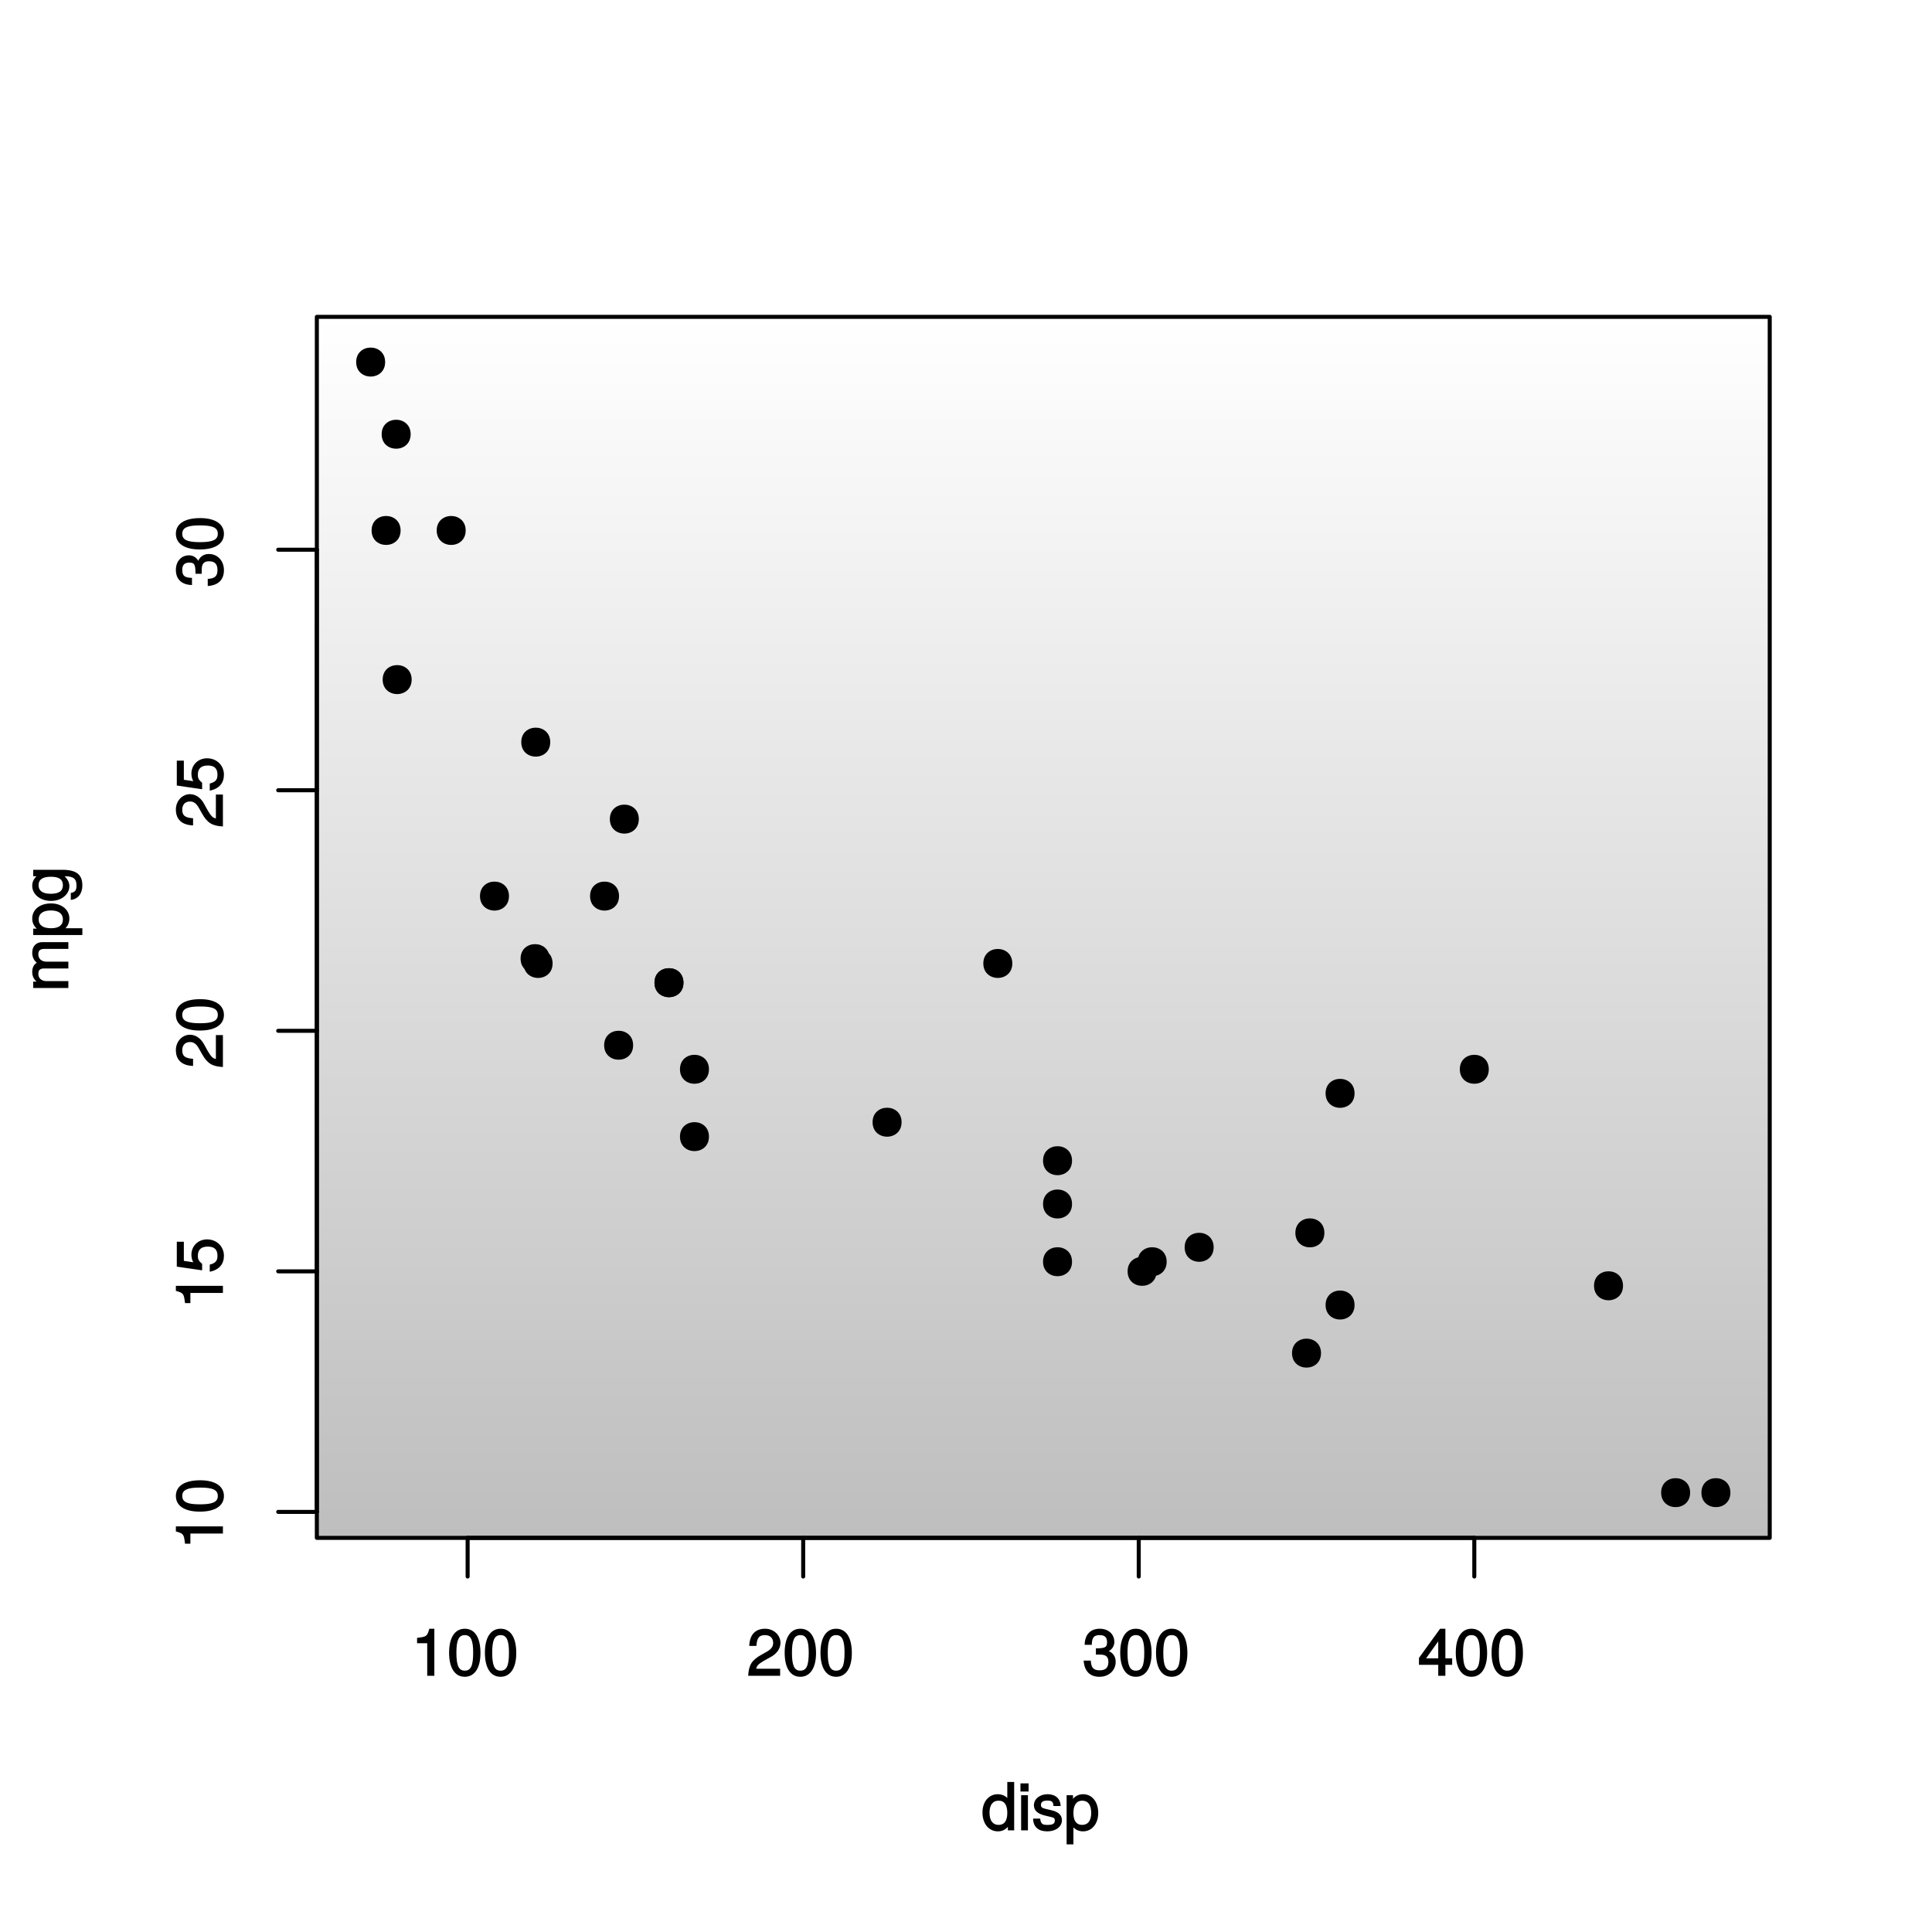
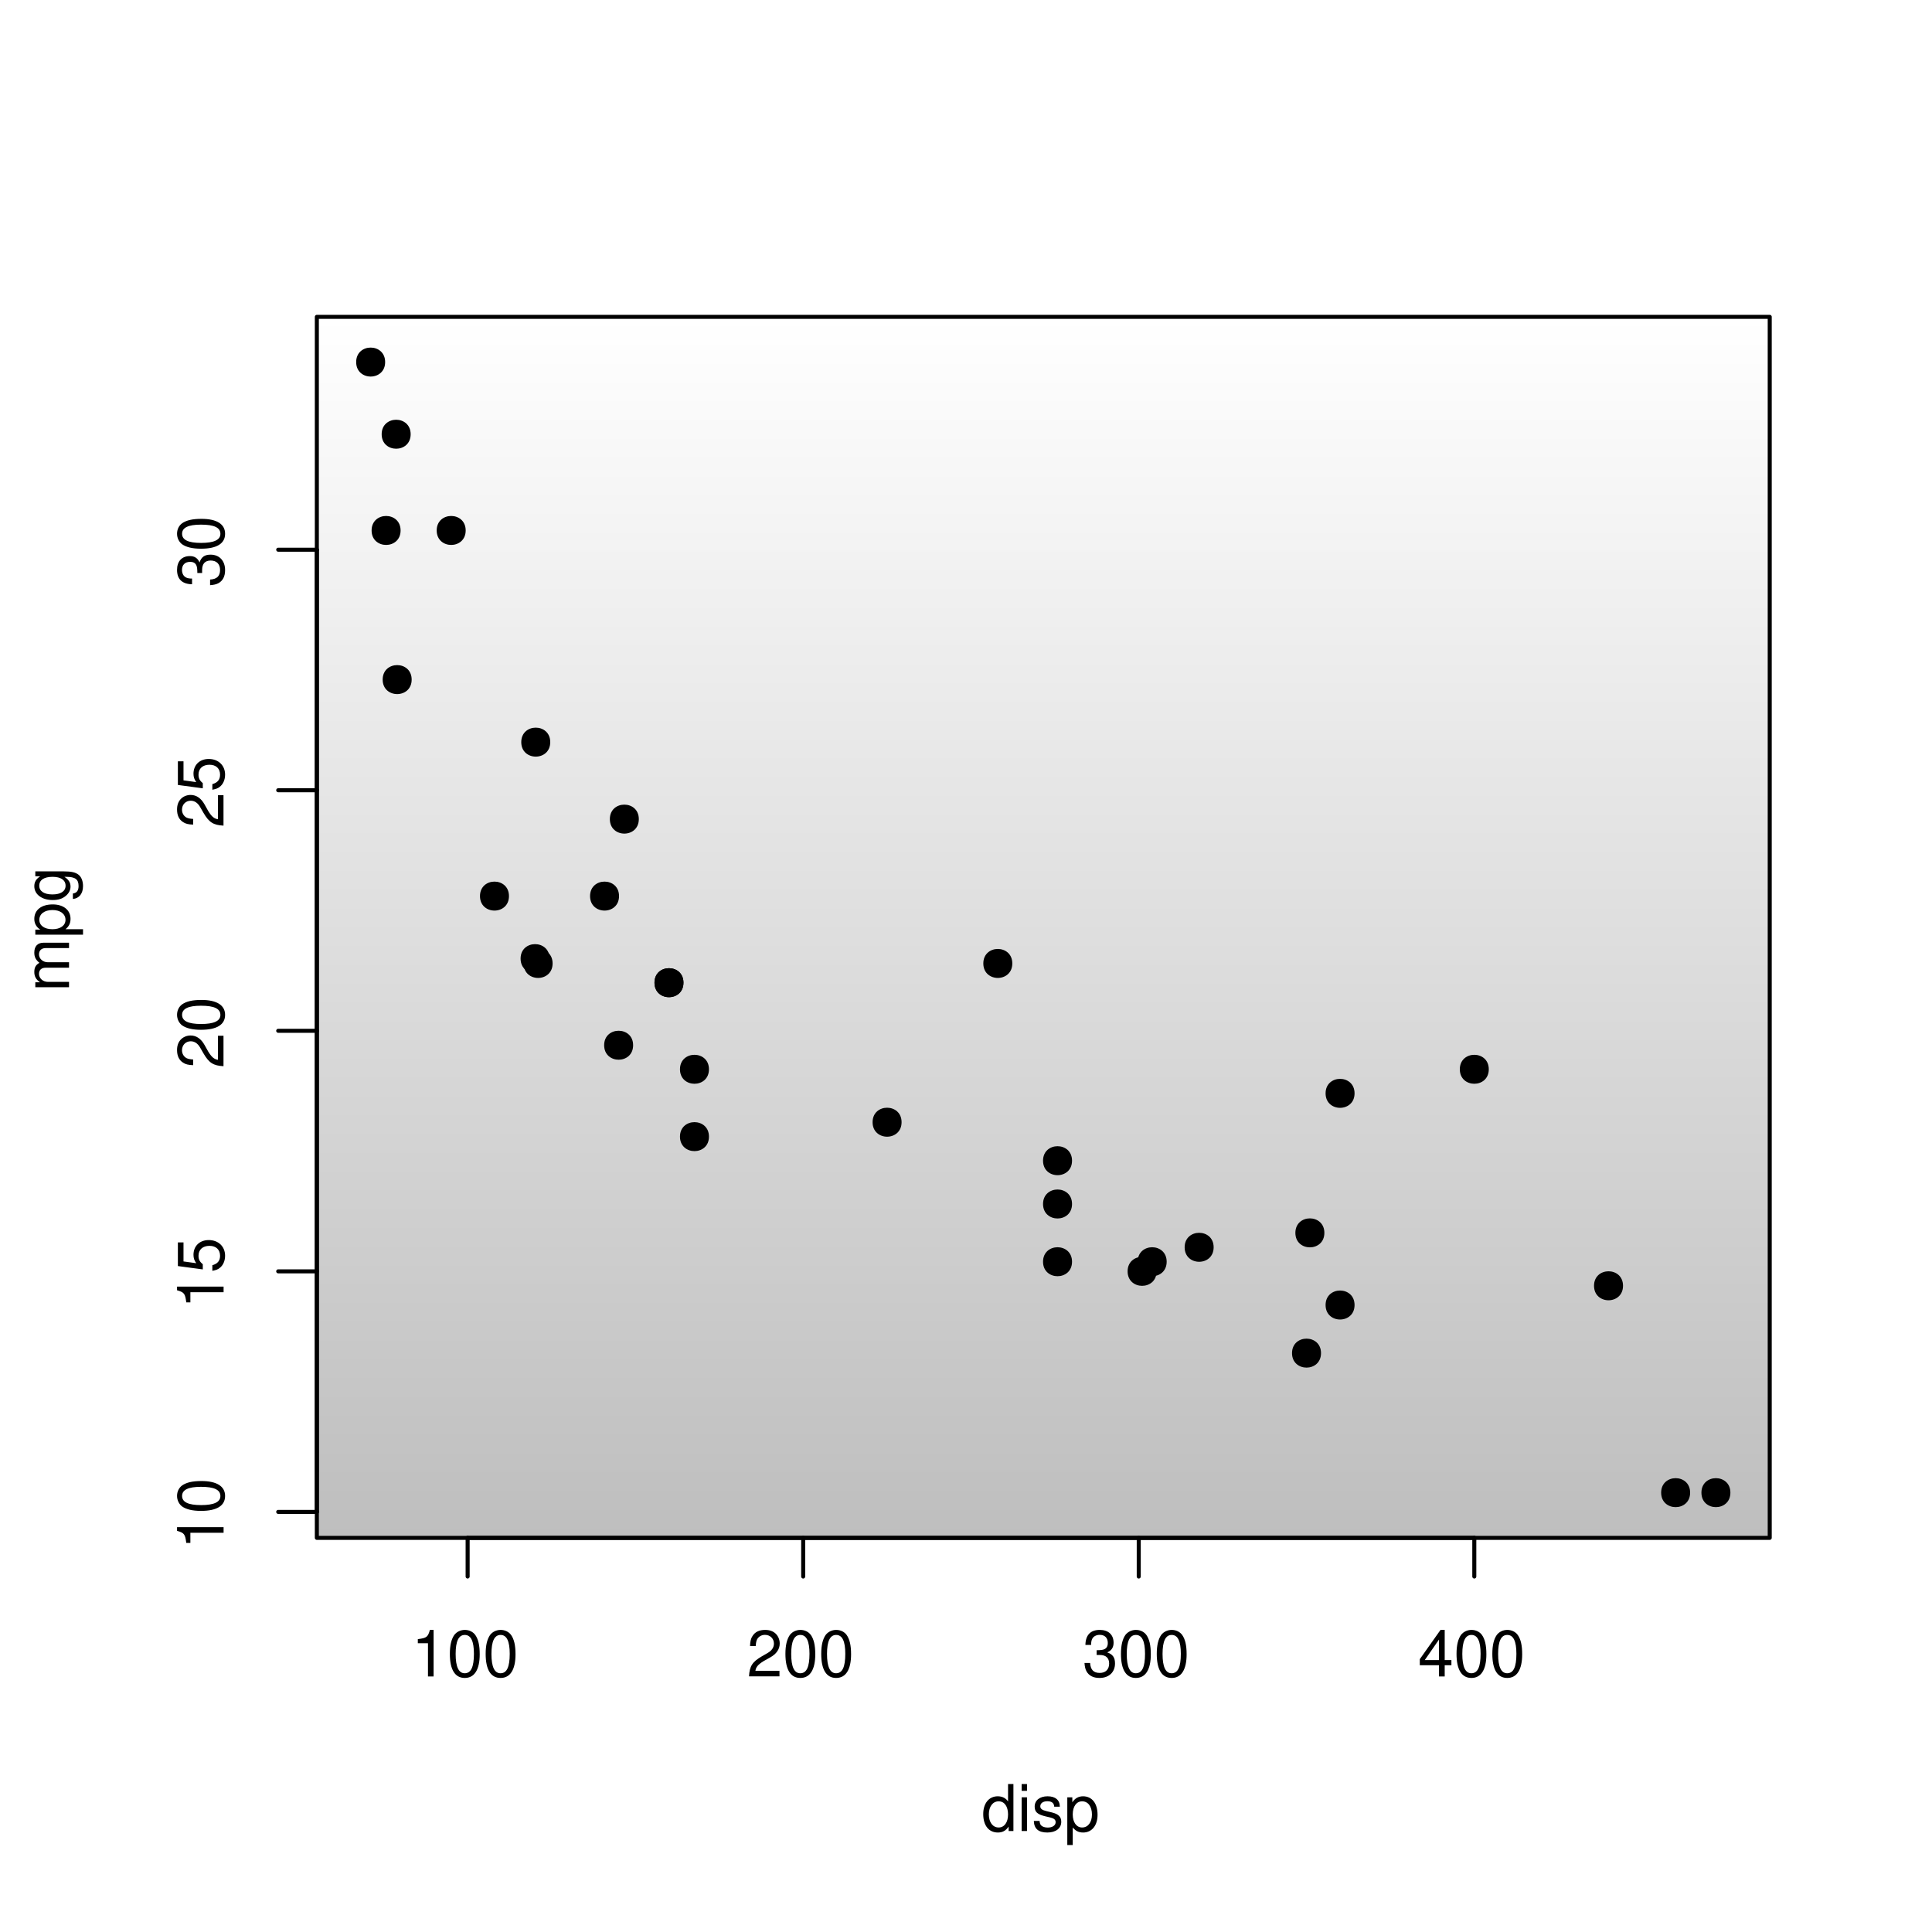
<svg xmlns="http://www.w3.org/2000/svg" xmlns:xlink="http://www.w3.org/1999/xlink" width="360pt" height="360pt" viewBox="0 0 360 360" version="1.1">
  <defs>
    <g>
      <symbol overflow="visible" id="glyph0-0">
        <path style="stroke:none;" d="" />
      </symbol>
      <symbol overflow="visible" id="glyph0-1">
-         <path style="stroke:none;" d="M 4.297 -0.125 L 4.297 -8.766 L 3.359 -8.766 C 2.953 -7.328 2.859 -7.281 1.078 -7.062 L 1.078 -6.062 L 2.969 -6.062 L 2.969 0 L 4.297 0 Z M 4.297 -0.125 " />
+         <path style="stroke:none;" d="M 3.109 -6.188 L 3.109 0 L 4.156 0 L 4.156 -8.672 L 3.469 -8.672 C 3.094 -7.344 2.859 -7.156 1.219 -6.953 L 1.219 -6.188 Z M 3.109 -6.188 " />
      </symbol>
      <symbol overflow="visible" id="glyph0-2">
-         <path style="stroke:none;" d="M 6.219 -4.219 C 6.219 -7.172 5.141 -8.766 3.297 -8.766 C 1.469 -8.766 0.375 -7.156 0.375 -4.297 C 0.375 -1.422 1.469 0.188 3.297 0.188 C 5.094 0.188 6.219 -1.422 6.219 -4.219 Z M 4.859 -4.312 C 4.859 -1.906 4.453 -0.953 3.281 -0.953 C 2.156 -0.953 1.734 -1.953 1.734 -4.281 C 1.734 -6.609 2.156 -7.578 3.297 -7.578 C 4.438 -7.578 4.859 -6.594 4.859 -4.312 Z M 4.859 -4.312 " />
+         <path style="stroke:none;" d="M 3.297 -8.672 C 2.516 -8.672 1.781 -8.312 1.344 -7.734 C 0.797 -6.953 0.516 -5.812 0.516 -4.203 C 0.516 -1.266 1.469 0.281 3.297 0.281 C 5.094 0.281 6.078 -1.266 6.078 -4.125 C 6.078 -5.812 5.812 -6.938 5.25 -7.734 C 4.812 -8.328 4.109 -8.672 3.297 -8.672 Z M 3.297 -7.734 C 4.438 -7.734 5 -6.578 5 -4.219 C 5 -1.75 4.453 -0.594 3.281 -0.594 C 2.156 -0.594 1.594 -1.797 1.594 -4.188 C 1.594 -6.578 2.156 -7.734 3.297 -7.734 Z M 3.297 -7.734 " />
      </symbol>
      <symbol overflow="visible" id="glyph0-3">
-         <path style="stroke:none;" d="M 6.266 -6.141 C 6.266 -7.578 5.016 -8.766 3.406 -8.766 C 1.672 -8.766 0.516 -7.75 0.453 -5.562 L 1.781 -5.562 C 1.875 -7.109 2.328 -7.578 3.375 -7.578 C 4.328 -7.578 4.906 -7.031 4.906 -6.125 C 4.906 -5.453 4.547 -4.969 3.797 -4.531 L 2.688 -3.906 C 0.906 -2.906 0.359 -2 0.25 0 L 6.203 0 L 6.203 -1.312 L 1.75 -1.312 C 1.844 -1.875 2.188 -2.219 3.234 -2.828 L 4.422 -3.484 C 5.609 -4.109 6.266 -5.094 6.266 -6.141 Z M 6.266 -6.141 " />
+         <path style="stroke:none;" d="M 6.078 -1.047 L 1.594 -1.047 C 1.703 -1.766 2.094 -2.219 3.125 -2.859 L 4.328 -3.531 C 5.516 -4.188 6.125 -5.078 6.125 -6.141 C 6.125 -6.859 5.844 -7.531 5.344 -8 C 4.844 -8.453 4.219 -8.672 3.406 -8.672 C 2.328 -8.672 1.531 -8.297 1.062 -7.547 C 0.75 -7.094 0.625 -6.547 0.594 -5.672 L 1.656 -5.672 C 1.688 -6.266 1.766 -6.609 1.906 -6.906 C 2.188 -7.422 2.734 -7.75 3.375 -7.75 C 4.328 -7.75 5.047 -7.062 5.047 -6.125 C 5.047 -5.422 4.656 -4.828 3.906 -4.391 L 2.797 -3.75 C 1.016 -2.719 0.5 -1.906 0.406 -0.016 L 6.078 -0.016 Z M 6.078 -1.047 " />
      </symbol>
      <symbol overflow="visible" id="glyph0-4">
-         <path style="stroke:none;" d="M 6.203 -2.609 C 6.203 -3.641 5.656 -4.375 4.625 -4.719 L 4.625 -4.453 C 5.422 -4.766 5.953 -5.453 5.953 -6.297 C 5.953 -7.766 4.844 -8.766 3.234 -8.766 C 1.516 -8.766 0.453 -7.703 0.422 -5.766 L 1.75 -5.766 C 1.781 -7.156 2.156 -7.578 3.234 -7.578 C 4.172 -7.578 4.594 -7.156 4.594 -6.266 C 4.594 -5.359 4.344 -5.109 2.516 -5.109 L 2.516 -3.953 L 3.234 -3.953 C 4.391 -3.953 4.844 -3.547 4.844 -2.594 C 4.844 -1.531 4.328 -1.016 3.234 -1.016 C 2.078 -1.016 1.641 -1.469 1.562 -2.828 L 0.234 -2.828 C 0.375 -0.797 1.453 0.188 3.188 0.188 C 4.938 0.188 6.203 -1 6.203 -2.609 Z M 6.203 -2.609 " />
+         <path style="stroke:none;" d="M 2.656 -4 L 3.234 -4 C 4.375 -4 4.984 -3.453 4.984 -2.406 C 4.984 -1.312 4.328 -0.656 3.234 -0.656 C 2.078 -0.656 1.516 -1.25 1.438 -2.516 L 0.391 -2.516 C 0.438 -1.828 0.547 -1.375 0.75 -0.984 C 1.203 -0.141 2.031 0.281 3.188 0.281 C 4.938 0.281 6.078 -0.781 6.078 -2.422 C 6.078 -3.531 5.656 -4.125 4.625 -4.484 C 5.422 -4.812 5.812 -5.406 5.812 -6.281 C 5.812 -7.781 4.844 -8.672 3.234 -8.672 C 1.516 -8.672 0.594 -7.719 0.562 -5.875 L 1.625 -5.875 C 1.625 -6.406 1.688 -6.703 1.812 -6.969 C 2.047 -7.469 2.578 -7.75 3.234 -7.75 C 4.172 -7.75 4.734 -7.188 4.734 -6.25 C 4.734 -5.641 4.531 -5.266 4.062 -5.062 C 3.766 -4.938 3.391 -4.891 2.656 -4.891 Z M 2.656 -4 " />
      </symbol>
      <symbol overflow="visible" id="glyph0-5">
-         <path style="stroke:none;" d="M 6.375 -2.172 L 6.375 -3.25 L 5.109 -3.25 L 5.109 -8.766 L 4.125 -8.766 L 0.188 -3.328 L 0.188 -2.047 L 3.781 -2.047 L 3.781 0 L 5.109 0 L 5.109 -2.047 L 6.375 -2.047 Z M 3.922 -3.25 L 1.516 -3.25 L 4.016 -6.75 L 3.781 -6.844 L 3.781 -3.25 Z M 3.922 -3.25 " />
+         <path style="stroke:none;" d="M 3.922 -2.094 L 3.922 0 L 4.984 0 L 4.984 -2.094 L 6.234 -2.094 L 6.234 -3.047 L 4.984 -3.047 L 4.984 -8.672 L 4.203 -8.672 L 0.344 -3.219 L 0.344 -2.094 Z M 3.922 -3.047 L 1.266 -3.047 L 3.922 -6.875 Z M 3.922 -3.047 " />
      </symbol>
      <symbol overflow="visible" id="glyph0-6">
-         <path style="stroke:none;" d="M 6.078 -0.125 L 6.078 -9.016 L 4.797 -9.016 L 4.797 -5.625 L 5.047 -5.719 C 4.625 -6.359 3.859 -6.734 3.016 -6.734 C 1.375 -6.734 0.172 -5.344 0.172 -3.344 C 0.172 -1.219 1.359 0.188 3.047 0.188 C 3.906 0.188 4.609 -0.188 5.141 -0.953 L 4.906 -1.062 L 4.906 0 L 6.078 0 Z M 4.797 -3.25 C 4.797 -1.797 4.25 -1.016 3.188 -1.016 C 2.094 -1.016 1.484 -1.812 1.484 -3.281 C 1.484 -4.734 2.094 -5.531 3.188 -5.531 C 4.266 -5.531 4.797 -4.703 4.797 -3.25 Z M 4.797 -3.25 " />
+         <path style="stroke:none;" d="M 5.938 -8.75 L 4.938 -8.75 L 4.938 -5.5 C 4.531 -6.125 3.859 -6.469 3.016 -6.469 C 1.375 -6.469 0.312 -5.156 0.312 -3.156 C 0.312 -1.031 1.344 0.281 3.047 0.281 C 3.906 0.281 4.516 -0.047 5.047 -0.828 L 5.047 0 L 5.938 0 Z M 3.188 -5.531 C 4.266 -5.531 4.938 -4.578 4.938 -3.078 C 4.938 -1.625 4.25 -0.656 3.188 -0.656 C 2.094 -0.656 1.359 -1.625 1.359 -3.094 C 1.359 -4.562 2.094 -5.531 3.188 -5.531 Z M 3.188 -5.531 " />
      </symbol>
      <symbol overflow="visible" id="glyph0-7">
-         <path style="stroke:none;" d="M 1.969 -0.125 L 1.969 -6.547 L 0.703 -6.547 L 0.703 0 L 1.969 0 Z M 2.094 -7.375 L 2.094 -8.75 L 0.578 -8.75 L 0.578 -7.234 L 2.094 -7.234 Z M 2.094 -7.375 " />
+         <path style="stroke:none;" d="M 1.797 -6.281 L 0.797 -6.281 L 0.797 0 L 1.797 0 Z M 1.797 -8.75 L 0.797 -8.75 L 0.797 -7.484 L 1.797 -7.484 Z M 1.797 -8.75 " />
      </symbol>
      <symbol overflow="visible" id="glyph0-8">
-         <path style="stroke:none;" d="M 5.641 -1.891 C 5.641 -2.828 4.984 -3.438 3.734 -3.734 L 2.766 -3.953 C 1.953 -4.156 1.734 -4.281 1.734 -4.734 C 1.734 -5.297 2.125 -5.547 2.938 -5.547 C 3.75 -5.547 4.031 -5.328 4.062 -4.531 L 5.391 -4.531 C 5.375 -5.906 4.422 -6.734 2.969 -6.734 C 1.516 -6.734 0.422 -5.844 0.422 -4.688 C 0.422 -3.703 1.062 -3.094 2.562 -2.734 L 3.484 -2.516 C 4.188 -2.344 4.312 -2.266 4.312 -1.812 C 4.312 -1.219 3.875 -1.016 3 -1.016 C 2.094 -1.016 1.734 -1.094 1.578 -2.188 L 0.266 -2.188 C 0.312 -0.594 1.266 0.188 2.922 0.188 C 4.5 0.188 5.641 -0.688 5.641 -1.891 Z M 5.641 -1.891 " />
+         <path style="stroke:none;" d="M 5.25 -4.531 C 5.25 -5.766 4.422 -6.469 2.969 -6.469 C 1.516 -6.469 0.562 -5.719 0.562 -4.547 C 0.562 -3.562 1.062 -3.094 2.562 -2.734 L 3.484 -2.516 C 4.188 -2.344 4.469 -2.094 4.469 -1.641 C 4.469 -1.047 3.875 -0.641 3 -0.641 C 2.453 -0.641 2 -0.797 1.75 -1.062 C 1.594 -1.25 1.531 -1.422 1.469 -1.875 L 0.406 -1.875 C 0.453 -0.422 1.266 0.281 2.922 0.281 C 4.5 0.281 5.516 -0.5 5.516 -1.719 C 5.516 -2.656 4.984 -3.172 3.734 -3.469 L 2.766 -3.703 C 1.953 -3.891 1.609 -4.156 1.609 -4.594 C 1.609 -5.188 2.125 -5.547 2.938 -5.547 C 3.75 -5.547 4.172 -5.203 4.203 -4.531 Z M 5.25 -4.531 " />
      </symbol>
      <symbol overflow="visible" id="glyph0-9">
-         <path style="stroke:none;" d="M 6.406 -3.219 C 6.406 -5.328 5.25 -6.734 3.578 -6.734 C 2.719 -6.734 1.938 -6.312 1.469 -5.562 L 1.703 -5.469 L 1.703 -6.547 L 0.516 -6.547 L 0.516 2.609 L 1.781 2.609 L 1.781 -0.891 L 1.547 -0.797 C 2.078 -0.141 2.766 0.188 3.594 0.188 C 5.203 0.188 6.406 -1.219 6.406 -3.219 Z M 5.094 -3.234 C 5.094 -1.812 4.5 -1.016 3.406 -1.016 C 2.359 -1.016 1.781 -1.75 1.781 -3.234 C 1.781 -4.703 2.359 -5.531 3.406 -5.531 C 4.516 -5.531 5.094 -4.734 5.094 -3.234 Z M 5.094 -3.234 " />
+         <path style="stroke:none;" d="M 0.641 2.609 L 1.656 2.609 L 1.656 -0.656 C 2.188 -0.016 2.766 0.281 3.594 0.281 C 5.219 0.281 6.281 -1.031 6.281 -3.031 C 6.281 -5.141 5.25 -6.469 3.578 -6.469 C 2.719 -6.469 2.047 -6.078 1.578 -5.344 L 1.578 -6.281 L 0.641 -6.281 Z M 3.406 -5.531 C 4.516 -5.531 5.234 -4.562 5.234 -3.062 C 5.234 -1.625 4.5 -0.656 3.406 -0.656 C 2.344 -0.656 1.656 -1.625 1.656 -3.094 C 1.656 -4.578 2.344 -5.531 3.406 -5.531 Z M 3.406 -5.531 " />
      </symbol>
      <symbol overflow="visible" id="glyph1-0">
        <path style="stroke:none;" d="" />
      </symbol>
      <symbol overflow="visible" id="glyph1-1">
-         <path style="stroke:none;" d="M -0.125 -4.297 L -8.766 -4.297 L -8.766 -3.359 C -7.328 -2.953 -7.281 -2.859 -7.062 -1.078 L -6.062 -1.078 L -6.062 -2.969 L 0 -2.969 L 0 -4.297 Z M -0.125 -4.297 " />
+         <path style="stroke:none;" d="M -6.188 -3.109 L 0 -3.109 L 0 -4.156 L -8.672 -4.156 L -8.672 -3.469 C -7.344 -3.094 -7.156 -2.859 -6.953 -1.219 L -6.188 -1.219 Z M -6.188 -3.109 " />
      </symbol>
      <symbol overflow="visible" id="glyph1-2">
-         <path style="stroke:none;" d="M -4.219 -6.219 C -7.172 -6.219 -8.766 -5.141 -8.766 -3.297 C -8.766 -1.469 -7.156 -0.375 -4.297 -0.375 C -1.422 -0.375 0.188 -1.469 0.188 -3.297 C 0.188 -5.094 -1.422 -6.219 -4.219 -6.219 Z M -4.312 -4.859 C -1.906 -4.859 -0.953 -4.453 -0.953 -3.281 C -0.953 -2.156 -1.953 -1.734 -4.281 -1.734 C -6.609 -1.734 -7.578 -2.156 -7.578 -3.297 C -7.578 -4.438 -6.594 -4.859 -4.312 -4.859 Z M -4.312 -4.859 " />
+         <path style="stroke:none;" d="M -8.672 -3.297 C -8.672 -2.516 -8.312 -1.781 -7.734 -1.344 C -6.953 -0.797 -5.812 -0.516 -4.203 -0.516 C -1.266 -0.516 0.281 -1.469 0.281 -3.297 C 0.281 -5.094 -1.266 -6.078 -4.125 -6.078 C -5.812 -6.078 -6.938 -5.812 -7.734 -5.25 C -8.328 -4.812 -8.672 -4.109 -8.672 -3.297 Z M -7.734 -3.297 C -7.734 -4.438 -6.578 -5 -4.219 -5 C -1.75 -5 -0.594 -4.453 -0.594 -3.281 C -0.594 -2.156 -1.797 -1.594 -4.188 -1.594 C -6.578 -1.594 -7.734 -2.156 -7.734 -3.297 Z M -7.734 -3.297 " />
      </symbol>
      <symbol overflow="visible" id="glyph1-3">
-         <path style="stroke:none;" d="M -2.953 -6.281 C -4.625 -6.281 -5.875 -5.047 -5.875 -3.406 C -5.875 -2.812 -5.672 -2.219 -5.516 -2.016 L -7.281 -2.281 L -7.281 -5.844 L -8.594 -5.844 L -8.594 -1.203 L -3.875 -0.516 L -3.875 -1.719 C -4.5 -2.25 -4.672 -2.562 -4.672 -3.219 C -4.672 -4.359 -4.062 -4.938 -2.812 -4.938 C -1.578 -4.938 -1.016 -4.375 -1.016 -3.219 C -1.016 -2.297 -1.359 -1.859 -2.453 -1.578 L -2.453 -0.25 C -0.625 -0.625 0.188 -1.734 0.188 -3.234 C 0.188 -4.953 -1.156 -6.281 -2.953 -6.281 Z M -2.953 -6.281 " />
+         <path style="stroke:none;" d="M -8.516 -5.719 L -8.516 -1.312 L -3.875 -0.688 L -3.875 -1.656 C -4.469 -2.141 -4.672 -2.562 -4.672 -3.234 C -4.672 -4.375 -3.891 -5.078 -2.625 -5.078 C -1.406 -5.078 -0.656 -4.375 -0.656 -3.219 C -0.656 -2.297 -1.125 -1.734 -2.094 -1.469 L -2.094 -0.422 C -1.391 -0.562 -1.062 -0.688 -0.75 -0.938 C -0.094 -1.422 0.281 -2.281 0.281 -3.234 C 0.281 -4.953 -0.969 -6.156 -2.766 -6.156 C -4.453 -6.156 -5.609 -5.047 -5.609 -3.406 C -5.609 -2.812 -5.453 -2.328 -5.094 -1.844 L -7.469 -2.172 L -7.469 -5.719 Z M -8.516 -5.719 " />
      </symbol>
      <symbol overflow="visible" id="glyph1-4">
-         <path style="stroke:none;" d="M -6.141 -6.266 C -7.578 -6.266 -8.766 -5.016 -8.766 -3.406 C -8.766 -1.672 -7.75 -0.516 -5.562 -0.453 L -5.562 -1.781 C -7.109 -1.875 -7.578 -2.328 -7.578 -3.375 C -7.578 -4.328 -7.031 -4.906 -6.125 -4.906 C -5.453 -4.906 -4.969 -4.547 -4.531 -3.797 L -3.906 -2.688 C -2.906 -0.906 -2 -0.359 0 -0.25 L 0 -6.203 L -1.312 -6.203 L -1.312 -1.75 C -1.875 -1.844 -2.219 -2.188 -2.828 -3.234 L -3.484 -4.422 C -4.109 -5.609 -5.094 -6.266 -6.141 -6.266 Z M -6.141 -6.266 " />
+         <path style="stroke:none;" d="M -1.047 -6.078 L -1.047 -1.594 C -1.766 -1.703 -2.219 -2.094 -2.859 -3.125 L -3.531 -4.328 C -4.188 -5.516 -5.078 -6.125 -6.141 -6.125 C -6.859 -6.125 -7.531 -5.844 -8 -5.344 C -8.453 -4.844 -8.672 -4.219 -8.672 -3.406 C -8.672 -2.328 -8.297 -1.531 -7.547 -1.062 C -7.094 -0.75 -6.547 -0.625 -5.672 -0.594 L -5.672 -1.656 C -6.266 -1.688 -6.609 -1.766 -6.906 -1.906 C -7.422 -2.188 -7.75 -2.734 -7.75 -3.375 C -7.75 -4.328 -7.062 -5.047 -6.125 -5.047 C -5.422 -5.047 -4.828 -4.656 -4.391 -3.906 L -3.75 -2.797 C -2.719 -1.016 -1.906 -0.5 -0.016 -0.406 L -0.016 -6.078 Z M -1.047 -6.078 " />
      </symbol>
      <symbol overflow="visible" id="glyph1-5">
-         <path style="stroke:none;" d="M -2.609 -6.203 C -3.641 -6.203 -4.375 -5.656 -4.719 -4.625 L -4.453 -4.625 C -4.766 -5.422 -5.453 -5.953 -6.297 -5.953 C -7.766 -5.953 -8.766 -4.844 -8.766 -3.234 C -8.766 -1.516 -7.703 -0.453 -5.766 -0.422 L -5.766 -1.75 C -7.156 -1.781 -7.578 -2.156 -7.578 -3.234 C -7.578 -4.172 -7.156 -4.594 -6.266 -4.594 C -5.359 -4.594 -5.109 -4.344 -5.109 -2.516 L -3.953 -2.516 L -3.953 -3.234 C -3.953 -4.391 -3.547 -4.844 -2.594 -4.844 C -1.531 -4.844 -1.016 -4.328 -1.016 -3.234 C -1.016 -2.078 -1.469 -1.641 -2.828 -1.562 L -2.828 -0.234 C -0.797 -0.375 0.188 -1.453 0.188 -3.188 C 0.188 -4.938 -1 -6.203 -2.609 -6.203 Z M -2.609 -6.203 " />
+         <path style="stroke:none;" d="M -4 -2.656 L -4 -3.234 C -4 -4.375 -3.453 -4.984 -2.406 -4.984 C -1.312 -4.984 -0.656 -4.328 -0.656 -3.234 C -0.656 -2.078 -1.25 -1.516 -2.516 -1.438 L -2.516 -0.391 C -1.828 -0.438 -1.375 -0.547 -0.984 -0.75 C -0.141 -1.203 0.281 -2.031 0.281 -3.188 C 0.281 -4.938 -0.781 -6.078 -2.422 -6.078 C -3.531 -6.078 -4.125 -5.656 -4.484 -4.625 C -4.812 -5.422 -5.406 -5.812 -6.281 -5.812 C -7.781 -5.812 -8.672 -4.844 -8.672 -3.234 C -8.672 -1.516 -7.719 -0.594 -5.875 -0.562 L -5.875 -1.625 C -6.406 -1.625 -6.703 -1.688 -6.969 -1.812 C -7.469 -2.047 -7.75 -2.578 -7.75 -3.234 C -7.75 -4.172 -7.188 -4.734 -6.25 -4.734 C -5.641 -4.734 -5.266 -4.531 -5.062 -4.062 C -4.938 -3.766 -4.891 -3.391 -4.891 -2.656 Z M -4 -2.656 " />
      </symbol>
      <symbol overflow="visible" id="glyph1-6">
-         <path style="stroke:none;" d="M -0.125 -9.25 L -4.844 -9.25 C -5.969 -9.25 -6.734 -8.5 -6.734 -7.312 C -6.734 -6.484 -6.438 -5.875 -5.875 -5.406 C -6.406 -5.109 -6.734 -4.516 -6.734 -3.703 C -6.734 -2.859 -6.391 -2.203 -5.625 -1.656 L -5.531 -1.891 L -6.547 -1.891 L -6.547 -0.703 L 0 -0.703 L 0 -1.984 L -4.078 -1.984 C -4.984 -1.984 -5.594 -2.516 -5.594 -3.328 C -5.594 -4.062 -5.266 -4.344 -4.469 -4.344 L 0 -4.344 L 0 -5.609 L -4.078 -5.609 C -4.984 -5.609 -5.594 -6.156 -5.594 -6.969 C -5.594 -7.703 -5.25 -7.984 -4.469 -7.984 L 0 -7.984 L 0 -9.25 Z M -0.125 -9.25 " />
+         <path style="stroke:none;" d="M -6.281 -0.844 L 0 -0.844 L 0 -1.844 L -3.953 -1.844 C -4.859 -1.844 -5.594 -2.516 -5.594 -3.328 C -5.594 -4.062 -5.141 -4.484 -4.328 -4.484 L 0 -4.484 L 0 -5.5 L -3.953 -5.5 C -4.859 -5.5 -5.594 -6.156 -5.594 -6.969 C -5.594 -7.703 -5.125 -8.141 -4.328 -8.141 L 0 -8.141 L 0 -9.141 L -4.719 -9.141 C -5.844 -9.141 -6.469 -8.5 -6.469 -7.312 C -6.469 -6.484 -6.219 -5.969 -5.516 -5.391 C -6.188 -5.016 -6.469 -4.516 -6.469 -3.703 C -6.469 -2.859 -6.156 -2.297 -5.406 -1.766 L -6.281 -1.766 Z M -6.281 -0.844 " />
      </symbol>
      <symbol overflow="visible" id="glyph1-7">
-         <path style="stroke:none;" d="M -3.219 -6.406 C -5.328 -6.406 -6.734 -5.25 -6.734 -3.578 C -6.734 -2.719 -6.312 -1.938 -5.562 -1.469 L -5.469 -1.703 L -6.547 -1.703 L -6.547 -0.516 L 2.609 -0.516 L 2.609 -1.781 L -0.891 -1.781 L -0.797 -1.547 C -0.141 -2.078 0.188 -2.766 0.188 -3.594 C 0.188 -5.203 -1.219 -6.406 -3.219 -6.406 Z M -3.234 -5.094 C -1.812 -5.094 -1.016 -4.5 -1.016 -3.406 C -1.016 -2.359 -1.75 -1.781 -3.234 -1.781 C -4.703 -1.781 -5.531 -2.359 -5.531 -3.406 C -5.531 -4.516 -4.734 -5.094 -3.234 -5.094 Z M -3.234 -5.094 " />
+         <path style="stroke:none;" d="M 2.609 -0.641 L 2.609 -1.656 L -0.656 -1.656 C -0.016 -2.188 0.281 -2.766 0.281 -3.594 C 0.281 -5.219 -1.031 -6.281 -3.031 -6.281 C -5.141 -6.281 -6.469 -5.25 -6.469 -3.578 C -6.469 -2.719 -6.078 -2.047 -5.344 -1.578 L -6.281 -1.578 L -6.281 -0.641 Z M -5.531 -3.406 C -5.531 -4.516 -4.562 -5.234 -3.062 -5.234 C -1.625 -5.234 -0.656 -4.5 -0.656 -3.406 C -0.656 -2.344 -1.625 -1.656 -3.094 -1.656 C -4.578 -1.656 -5.531 -2.344 -5.531 -3.406 Z M -5.531 -3.406 " />
      </symbol>
      <symbol overflow="visible" id="glyph1-8">
-         <path style="stroke:none;" d="M -1.156 -6 L -6.547 -6 L -6.547 -4.797 L -5.516 -4.797 L -5.609 -5.047 C -6.344 -4.531 -6.734 -3.828 -6.734 -3.031 C -6.734 -1.422 -5.25 -0.203 -3.219 -0.203 C -1.234 -0.203 0.188 -1.469 0.188 -2.938 C 0.188 -3.734 -0.188 -4.375 -0.984 -5.047 L -1.078 -4.797 L -0.656 -4.797 C 1.016 -4.797 1.516 -4.266 1.516 -3.094 C 1.516 -2.297 1.359 -1.828 0.453 -1.688 L 0.453 -0.391 C 1.781 -0.516 2.609 -1.578 2.609 -3.062 C 2.609 -5.031 1.609 -6 -1.156 -6 Z M -3.234 -4.703 C -1.734 -4.703 -1.016 -4.203 -1.016 -3.141 C -1.016 -2.047 -1.75 -1.531 -3.281 -1.531 C -4.781 -1.531 -5.547 -2.062 -5.547 -3.125 C -5.547 -4.219 -4.766 -4.703 -3.234 -4.703 Z M -3.234 -4.703 " />
+         <path style="stroke:none;" d="M -6.281 -4.844 L -5.375 -4.844 C -6.125 -4.344 -6.469 -3.797 -6.469 -3 C -6.469 -1.469 -5.047 -0.422 -3.031 -0.422 C -1.984 -0.422 -1.219 -0.672 -0.578 -1.219 C -0.031 -1.688 0.281 -2.281 0.281 -2.922 C 0.281 -3.688 -0.062 -4.219 -0.859 -4.75 L -0.531 -4.75 C 1.156 -4.75 1.781 -4.281 1.781 -3.031 C 1.781 -2.188 1.438 -1.734 0.719 -1.641 L 0.719 -0.625 C 1.891 -0.719 2.609 -1.641 2.609 -3.016 C 2.609 -3.938 2.312 -4.703 1.812 -5.109 C 1.219 -5.594 0.438 -5.766 -1.031 -5.766 L -6.281 -5.766 Z M -5.547 -3.094 C -5.547 -4.156 -4.656 -4.75 -3.062 -4.75 C -1.531 -4.75 -0.641 -4.141 -0.641 -3.094 C -0.641 -2.062 -1.547 -1.469 -3.094 -1.469 C -4.625 -1.469 -5.547 -2.062 -5.547 -3.094 Z M -5.547 -3.094 " />
      </symbol>
    </g>
    <linearGradient id="linear0" gradientUnits="userSpaceOnUse" x1="194.4" y1="286.56" x2="194.4" y2="59.04">
      <stop offset="0" style="stop-color:rgb(74.51%,74.51%,74.51%);stop-opacity:1;" />
      <stop offset="1" style="stop-color:rgb(100%,100%,100%);stop-opacity:1;" />
    </linearGradient>
  </defs>
  <g id="surface131">
    <path style="fill-rule:nonzero;fill:url(#linear0);stroke-width:0.75;stroke-linecap:round;stroke-linejoin:round;stroke:rgb(0%,0%,0%);stroke-opacity:1;stroke-miterlimit:10;" d="M 59.039 286.559 L 329.762 286.559 L 329.762 59.039 L 59.039 59.039 Z M 59.039 286.559 " />
    <path style=" stroke:none;fill-rule:nonzero;fill:rgb(0%,0%,0%);fill-opacity:1;" d="M 127.352 183.109 C 127.352 186.711 121.953 186.711 121.953 183.109 C 121.953 179.508 127.352 179.508 127.352 183.109 " />
    <path style=" stroke:none;fill-rule:nonzero;fill:rgb(0%,0%,0%);fill-opacity:1;" d="M 127.352 183.109 C 127.352 186.711 121.953 186.711 121.953 183.109 C 121.953 179.508 127.352 179.508 127.352 183.109 " />
    <path style=" stroke:none;fill-rule:nonzero;fill:rgb(0%,0%,0%);fill-opacity:1;" d="M 94.84 166.973 C 94.84 170.574 89.438 170.574 89.438 166.973 C 89.438 163.375 94.84 163.375 94.84 166.973 " />
    <path style=" stroke:none;fill-rule:nonzero;fill:rgb(0%,0%,0%);fill-opacity:1;" d="M 188.629 179.523 C 188.629 183.125 183.227 183.125 183.227 179.523 C 183.227 175.922 188.629 175.922 188.629 179.523 " />
    <path style=" stroke:none;fill-rule:nonzero;fill:rgb(0%,0%,0%);fill-opacity:1;" d="M 252.402 203.727 C 252.402 207.328 247.004 207.328 247.004 203.727 C 247.004 200.129 252.402 200.129 252.402 203.727 " />
    <path style=" stroke:none;fill-rule:nonzero;fill:rgb(0%,0%,0%);fill-opacity:1;" d="M 167.996 209.105 C 167.996 212.707 162.594 212.707 162.594 209.105 C 162.594 205.508 167.996 205.508 167.996 209.105 " />
    <path style=" stroke:none;fill-rule:nonzero;fill:rgb(0%,0%,0%);fill-opacity:1;" d="M 252.402 243.172 C 252.402 246.773 247.004 246.773 247.004 243.172 C 247.004 239.57 252.402 239.57 252.402 243.172 " />
    <path style=" stroke:none;fill-rule:nonzero;fill:rgb(0%,0%,0%);fill-opacity:1;" d="M 119.035 152.629 C 119.035 156.23 113.637 156.23 113.637 152.629 C 113.637 149.031 119.035 149.031 119.035 152.629 " />
    <path style=" stroke:none;fill-rule:nonzero;fill:rgb(0%,0%,0%);fill-opacity:1;" d="M 115.348 166.973 C 115.348 170.574 109.949 170.574 109.949 166.973 C 109.949 163.375 115.348 163.375 115.348 166.973 " />
    <path style=" stroke:none;fill-rule:nonzero;fill:rgb(0%,0%,0%);fill-opacity:1;" d="M 132.105 199.246 C 132.105 202.844 126.703 202.844 126.703 199.246 C 126.703 195.645 132.105 195.645 132.105 199.246 " />
    <path style=" stroke:none;fill-rule:nonzero;fill:rgb(0%,0%,0%);fill-opacity:1;" d="M 132.105 211.797 C 132.105 215.395 126.703 215.395 126.703 211.797 C 126.703 208.195 132.105 208.195 132.105 211.797 " />
    <path style=" stroke:none;fill-rule:nonzero;fill:rgb(0%,0%,0%);fill-opacity:1;" d="M 199.758 224.348 C 199.758 227.945 194.355 227.945 194.355 224.348 C 194.355 220.746 199.758 220.746 199.758 224.348 " />
    <path style=" stroke:none;fill-rule:nonzero;fill:rgb(0%,0%,0%);fill-opacity:1;" d="M 199.758 216.277 C 199.758 219.879 194.355 219.879 194.355 216.277 C 194.355 212.68 199.758 212.68 199.758 216.277 " />
    <path style=" stroke:none;fill-rule:nonzero;fill:rgb(0%,0%,0%);fill-opacity:1;" d="M 199.758 235.105 C 199.758 238.703 194.355 238.703 194.355 235.105 C 194.355 231.504 199.758 231.504 199.758 235.105 " />
    <path style=" stroke:none;fill-rule:nonzero;fill:rgb(0%,0%,0%);fill-opacity:1;" d="M 322.434 278.133 C 322.434 281.734 317.035 281.734 317.035 278.133 C 317.035 274.535 322.434 274.535 322.434 278.133 " />
    <path style=" stroke:none;fill-rule:nonzero;fill:rgb(0%,0%,0%);fill-opacity:1;" d="M 314.93 278.133 C 314.93 281.734 309.531 281.734 309.531 278.133 C 309.531 274.535 314.93 274.535 314.93 278.133 " />
    <path style=" stroke:none;fill-rule:nonzero;fill:rgb(0%,0%,0%);fill-opacity:1;" d="M 302.426 239.586 C 302.426 243.188 297.023 243.188 297.023 239.586 C 297.023 235.984 302.426 235.984 302.426 239.586 " />
    <path style=" stroke:none;fill-rule:nonzero;fill:rgb(0%,0%,0%);fill-opacity:1;" d="M 76.52 80.914 C 76.52 84.512 71.117 84.512 71.117 80.914 C 71.117 77.312 76.52 77.312 76.52 80.914 " />
    <path style=" stroke:none;fill-rule:nonzero;fill:rgb(0%,0%,0%);fill-opacity:1;" d="M 74.645 98.844 C 74.645 102.441 69.242 102.441 69.242 98.844 C 69.242 95.242 74.645 95.242 74.645 98.844 " />
    <path style=" stroke:none;fill-rule:nonzero;fill:rgb(0%,0%,0%);fill-opacity:1;" d="M 71.766 67.465 C 71.766 71.066 66.367 71.066 66.367 67.465 C 66.367 63.867 71.766 63.867 71.766 67.465 " />
    <path style=" stroke:none;fill-rule:nonzero;fill:rgb(0%,0%,0%);fill-opacity:1;" d="M 102.406 178.625 C 102.406 182.227 97.004 182.227 97.004 178.625 C 97.004 175.027 102.406 175.027 102.406 178.625 " />
    <path style=" stroke:none;fill-rule:nonzero;fill:rgb(0%,0%,0%);fill-opacity:1;" d="M 226.145 232.414 C 226.145 236.016 220.742 236.016 220.742 232.414 C 220.742 228.812 226.145 228.812 226.145 232.414 " />
    <path style=" stroke:none;fill-rule:nonzero;fill:rgb(0%,0%,0%);fill-opacity:1;" d="M 217.391 235.105 C 217.391 238.703 211.988 238.703 211.988 235.105 C 211.988 231.504 217.391 231.504 217.391 235.105 " />
    <path style=" stroke:none;fill-rule:nonzero;fill:rgb(0%,0%,0%);fill-opacity:1;" d="M 246.152 252.137 C 246.152 255.734 240.75 255.734 240.75 252.137 C 240.75 248.535 246.152 248.535 246.152 252.137 " />
    <path style=" stroke:none;fill-rule:nonzero;fill:rgb(0%,0%,0%);fill-opacity:1;" d="M 277.414 199.246 C 277.414 202.844 272.016 202.844 272.016 199.246 C 272.016 195.645 277.414 195.645 277.414 199.246 " />
    <path style=" stroke:none;fill-rule:nonzero;fill:rgb(0%,0%,0%);fill-opacity:1;" d="M 76.707 126.633 C 76.707 130.234 71.305 130.234 71.305 126.633 C 71.305 123.031 76.707 123.031 76.707 126.633 " />
    <path style=" stroke:none;fill-rule:nonzero;fill:rgb(0%,0%,0%);fill-opacity:1;" d="M 102.531 138.285 C 102.531 141.887 97.129 141.887 97.129 138.285 C 97.129 134.688 102.531 134.688 102.531 138.285 " />
    <path style=" stroke:none;fill-rule:nonzero;fill:rgb(0%,0%,0%);fill-opacity:1;" d="M 86.773 98.844 C 86.773 102.441 81.371 102.441 81.371 98.844 C 81.371 95.242 86.773 95.242 86.773 98.844 " />
    <path style=" stroke:none;fill-rule:nonzero;fill:rgb(0%,0%,0%);fill-opacity:1;" d="M 246.777 229.727 C 246.777 233.324 241.375 233.324 241.375 229.727 C 241.375 226.125 246.777 226.125 246.777 229.727 " />
    <path style=" stroke:none;fill-rule:nonzero;fill:rgb(0%,0%,0%);fill-opacity:1;" d="M 117.973 194.762 C 117.973 198.363 112.574 198.363 112.574 194.762 C 112.574 191.164 117.973 191.164 117.973 194.762 " />
    <path style=" stroke:none;fill-rule:nonzero;fill:rgb(0%,0%,0%);fill-opacity:1;" d="M 215.516 236.895 C 215.516 240.496 210.113 240.496 210.113 236.895 C 210.113 233.297 215.516 233.297 215.516 236.895 " />
    <path style=" stroke:none;fill-rule:nonzero;fill:rgb(0%,0%,0%);fill-opacity:1;" d="M 102.969 179.523 C 102.969 183.125 97.566 183.125 97.566 179.523 C 97.566 175.922 102.969 175.922 102.969 179.523 " />
    <path style="fill:none;stroke-width:0.75;stroke-linecap:round;stroke-linejoin:round;stroke:rgb(0%,0%,0%);stroke-opacity:1;stroke-miterlimit:10;" d="M 87.137 286.559 L 274.715 286.559 " />
    <path style="fill:none;stroke-width:0.75;stroke-linecap:round;stroke-linejoin:round;stroke:rgb(0%,0%,0%);stroke-opacity:1;stroke-miterlimit:10;" d="M 87.137 286.559 L 87.137 293.762 " />
    <path style="fill:none;stroke-width:0.75;stroke-linecap:round;stroke-linejoin:round;stroke:rgb(0%,0%,0%);stroke-opacity:1;stroke-miterlimit:10;" d="M 149.664 286.559 L 149.664 293.762 " />
    <path style="fill:none;stroke-width:0.75;stroke-linecap:round;stroke-linejoin:round;stroke:rgb(0%,0%,0%);stroke-opacity:1;stroke-miterlimit:10;" d="M 212.188 286.559 L 212.188 293.762 " />
    <path style="fill:none;stroke-width:0.75;stroke-linecap:round;stroke-linejoin:round;stroke:rgb(0%,0%,0%);stroke-opacity:1;stroke-miterlimit:10;" d="M 274.715 286.559 L 274.715 293.762 " />
    <g style="fill:rgb(0%,0%,0%);fill-opacity:1;">
-       <use xlink:href="#glyph0-1" x="76.637" y="312.257" />
-       <use xlink:href="#glyph0-2" x="83.309" y="312.257" />
-       <use xlink:href="#glyph0-2" x="89.98" y="312.257" />
+       <use xlink:href="#glyph0-1" x="76.637" y="312.381" />
+       <use xlink:href="#glyph0-2" x="83.309" y="312.381" />
+       <use xlink:href="#glyph0-2" x="89.98" y="312.381" />
    </g>
    <g style="fill:rgb(0%,0%,0%);fill-opacity:1;">
-       <use xlink:href="#glyph0-3" x="139.164" y="312.257" />
-       <use xlink:href="#glyph0-2" x="145.836" y="312.257" />
-       <use xlink:href="#glyph0-2" x="152.508" y="312.257" />
+       <use xlink:href="#glyph0-3" x="139.164" y="312.381" />
+       <use xlink:href="#glyph0-2" x="145.836" y="312.381" />
+       <use xlink:href="#glyph0-2" x="152.508" y="312.381" />
    </g>
    <g style="fill:rgb(0%,0%,0%);fill-opacity:1;">
-       <use xlink:href="#glyph0-4" x="201.688" y="312.257" />
-       <use xlink:href="#glyph0-2" x="208.359" y="312.257" />
-       <use xlink:href="#glyph0-2" x="215.031" y="312.257" />
+       <use xlink:href="#glyph0-4" x="201.688" y="312.381" />
+       <use xlink:href="#glyph0-2" x="208.359" y="312.381" />
+       <use xlink:href="#glyph0-2" x="215.031" y="312.381" />
    </g>
    <g style="fill:rgb(0%,0%,0%);fill-opacity:1;">
-       <use xlink:href="#glyph0-5" x="264.215" y="312.257" />
-       <use xlink:href="#glyph0-2" x="270.887" y="312.257" />
-       <use xlink:href="#glyph0-2" x="277.559" y="312.257" />
+       <use xlink:href="#glyph0-5" x="264.215" y="312.381" />
+       <use xlink:href="#glyph0-2" x="270.887" y="312.381" />
+       <use xlink:href="#glyph0-2" x="277.559" y="312.381" />
    </g>
    <path style="fill:none;stroke-width:0.75;stroke-linecap:round;stroke-linejoin:round;stroke:rgb(0%,0%,0%);stroke-opacity:1;stroke-miterlimit:10;" d="M 59.039 281.719 L 59.039 102.43 " />
    <path style="fill:none;stroke-width:0.75;stroke-linecap:round;stroke-linejoin:round;stroke:rgb(0%,0%,0%);stroke-opacity:1;stroke-miterlimit:10;" d="M 59.039 281.719 L 51.84 281.719 " />
    <path style="fill:none;stroke-width:0.75;stroke-linecap:round;stroke-linejoin:round;stroke:rgb(0%,0%,0%);stroke-opacity:1;stroke-miterlimit:10;" d="M 59.039 236.895 L 51.84 236.895 " />
    <path style="fill:none;stroke-width:0.75;stroke-linecap:round;stroke-linejoin:round;stroke:rgb(0%,0%,0%);stroke-opacity:1;stroke-miterlimit:10;" d="M 59.039 192.074 L 51.84 192.074 " />
    <path style="fill:none;stroke-width:0.75;stroke-linecap:round;stroke-linejoin:round;stroke:rgb(0%,0%,0%);stroke-opacity:1;stroke-miterlimit:10;" d="M 59.039 147.25 L 51.84 147.25 " />
    <path style="fill:none;stroke-width:0.75;stroke-linecap:round;stroke-linejoin:round;stroke:rgb(0%,0%,0%);stroke-opacity:1;stroke-miterlimit:10;" d="M 59.039 102.43 L 51.84 102.43 " />
    <g style="fill:rgb(0%,0%,0%);fill-opacity:1;">
-       <use xlink:href="#glyph1-1" x="41.538" y="288.719" />
-       <use xlink:href="#glyph1-2" x="41.538" y="282.047" />
+       <use xlink:href="#glyph1-1" x="41.662" y="288.719" />
+       <use xlink:href="#glyph1-2" x="41.662" y="282.047" />
    </g>
    <g style="fill:rgb(0%,0%,0%);fill-opacity:1;">
-       <use xlink:href="#glyph1-1" x="41.538" y="243.895" />
-       <use xlink:href="#glyph1-3" x="41.538" y="237.223" />
+       <use xlink:href="#glyph1-1" x="41.662" y="243.895" />
+       <use xlink:href="#glyph1-3" x="41.662" y="237.223" />
    </g>
    <g style="fill:rgb(0%,0%,0%);fill-opacity:1;">
-       <use xlink:href="#glyph1-4" x="41.538" y="199.074" />
-       <use xlink:href="#glyph1-2" x="41.538" y="192.402" />
+       <use xlink:href="#glyph1-4" x="41.662" y="199.074" />
+       <use xlink:href="#glyph1-2" x="41.662" y="192.402" />
    </g>
    <g style="fill:rgb(0%,0%,0%);fill-opacity:1;">
-       <use xlink:href="#glyph1-4" x="41.538" y="154.25" />
-       <use xlink:href="#glyph1-3" x="41.538" y="147.578" />
+       <use xlink:href="#glyph1-4" x="41.662" y="154.25" />
+       <use xlink:href="#glyph1-3" x="41.662" y="147.578" />
    </g>
    <g style="fill:rgb(0%,0%,0%);fill-opacity:1;">
-       <use xlink:href="#glyph1-5" x="41.538" y="109.43" />
-       <use xlink:href="#glyph1-2" x="41.538" y="102.758" />
+       <use xlink:href="#glyph1-5" x="41.662" y="109.43" />
+       <use xlink:href="#glyph1-2" x="41.662" y="102.758" />
    </g>
    <g style="fill:rgb(0%,0%,0%);fill-opacity:1;">
-       <use xlink:href="#glyph0-6" x="182.898" y="341.058" />
-       <use xlink:href="#glyph0-7" x="189.57" y="341.058" />
-       <use xlink:href="#glyph0-8" x="192.234" y="341.058" />
-       <use xlink:href="#glyph0-9" x="198.234" y="341.058" />
+       <use xlink:href="#glyph0-6" x="182.898" y="341.182" />
+       <use xlink:href="#glyph0-7" x="189.57" y="341.182" />
+       <use xlink:href="#glyph0-8" x="192.234" y="341.182" />
+       <use xlink:href="#glyph0-9" x="198.234" y="341.182" />
    </g>
    <g style="fill:rgb(0%,0%,0%);fill-opacity:1;">
-       <use xlink:href="#glyph1-6" x="12.737" y="184.801" />
-       <use xlink:href="#glyph1-7" x="12.737" y="174.745" />
-       <use xlink:href="#glyph1-8" x="12.737" y="168.073" />
+       <use xlink:href="#glyph1-6" x="12.861" y="184.801" />
+       <use xlink:href="#glyph1-7" x="12.861" y="174.805" />
+       <use xlink:href="#glyph1-8" x="12.861" y="168.133" />
    </g>
  </g>
</svg>
